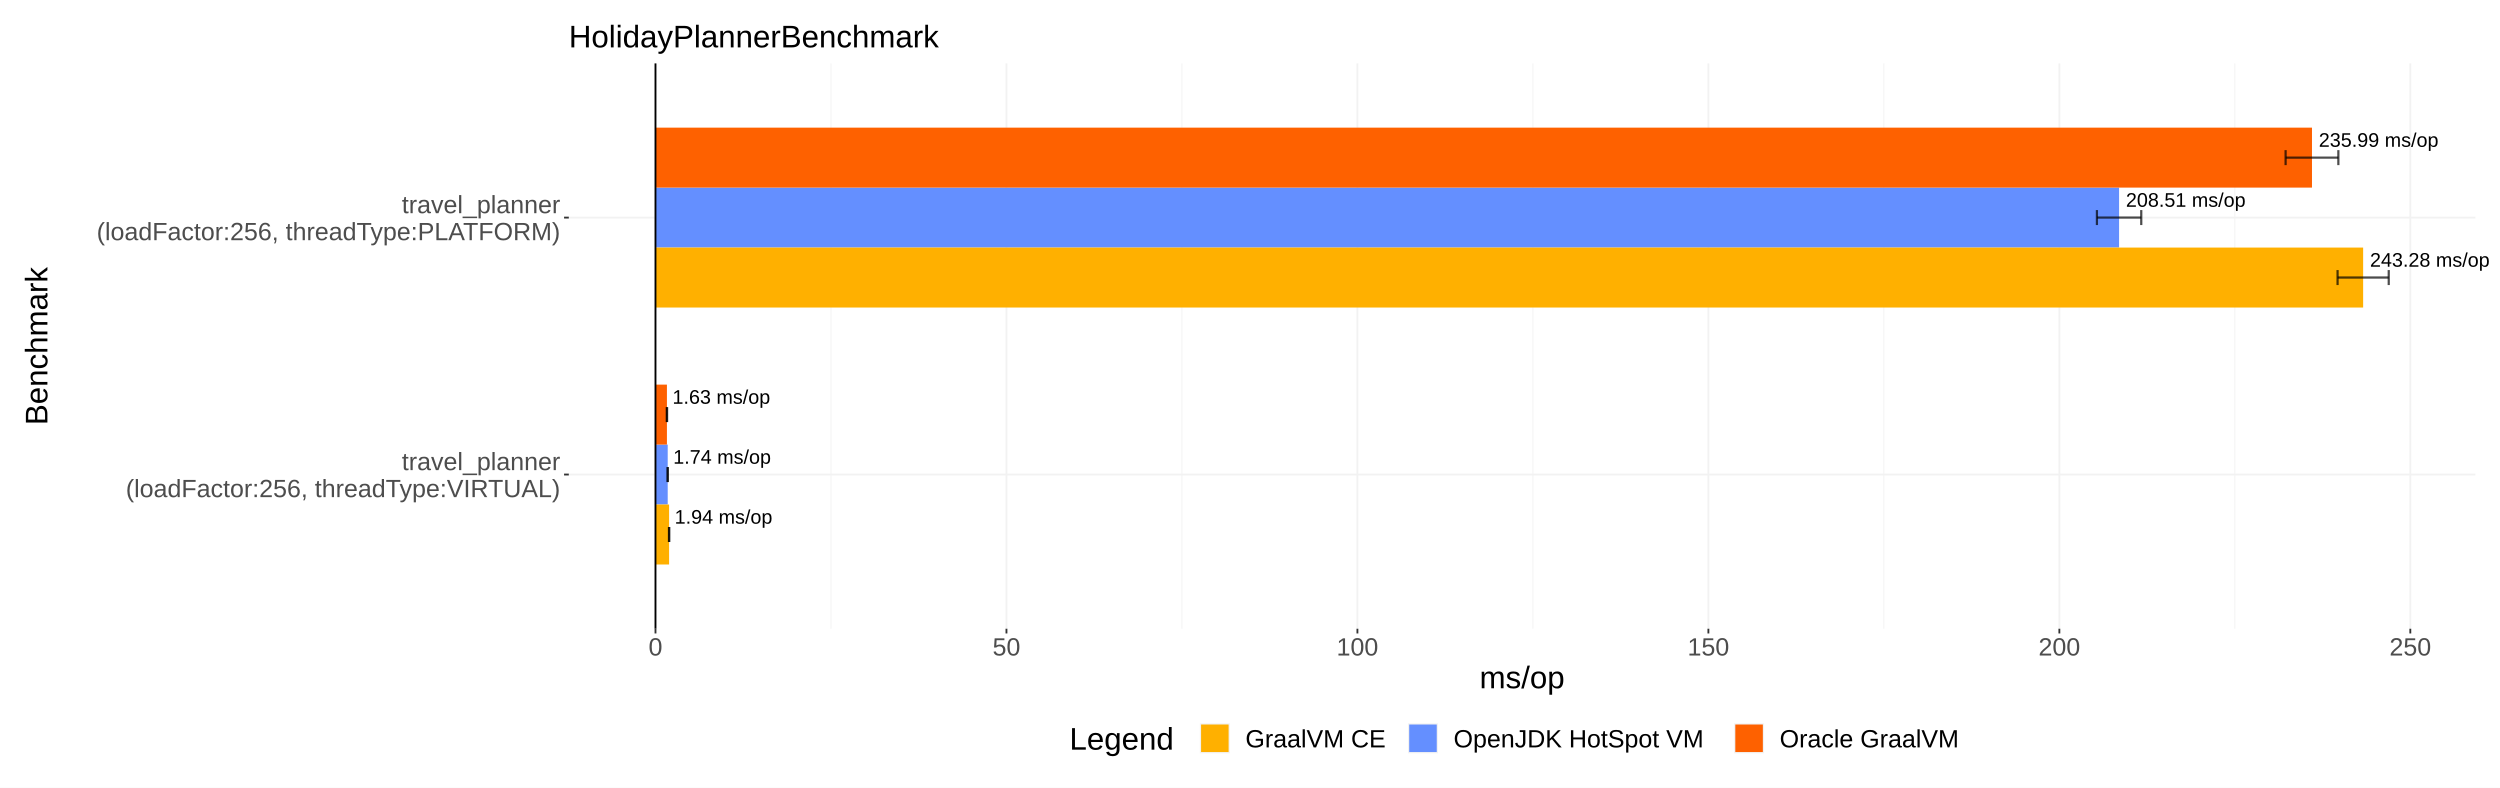
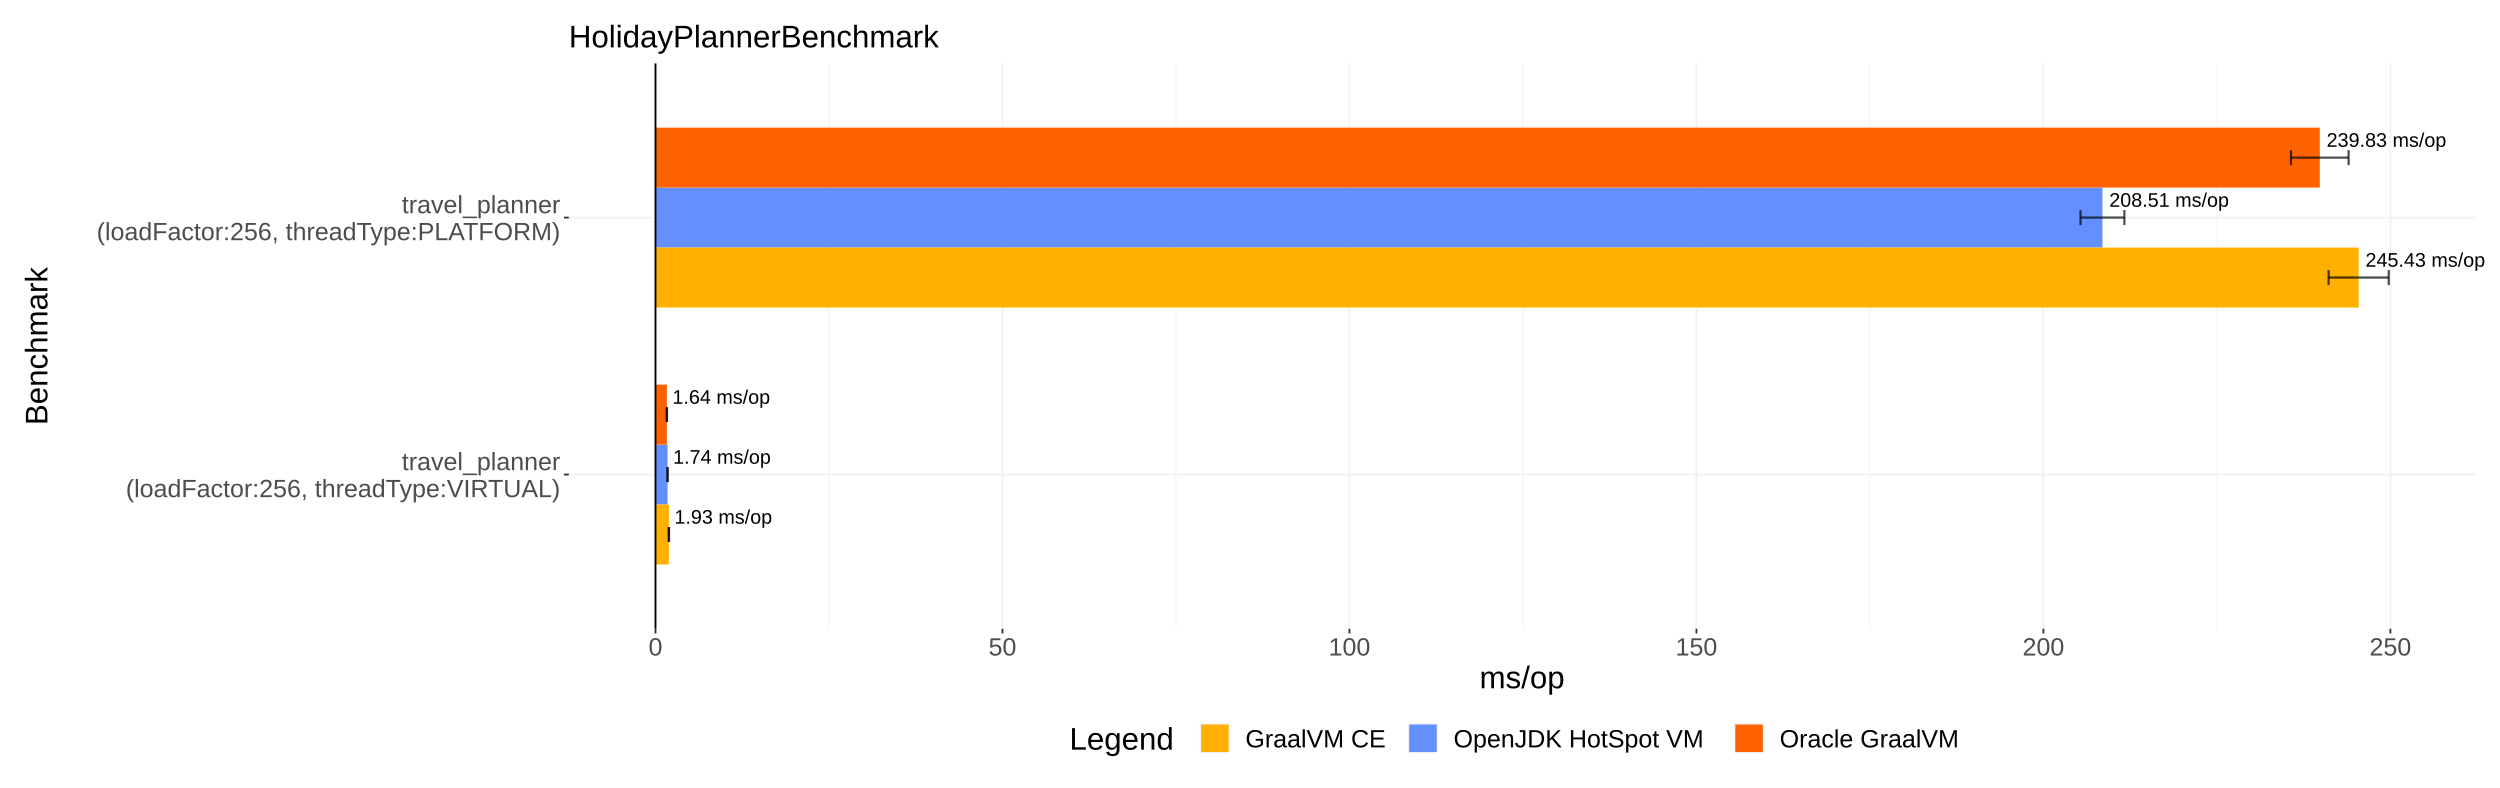
<svg xmlns="http://www.w3.org/2000/svg" class="svglite" width="1440.00pt" height="453.54pt" viewBox="0 0 1440.00 453.54">
  <defs>
    <style type="text/css">
    .svglite line, .svglite polyline, .svglite polygon, .svglite path, .svglite rect, .svglite circle {
      fill: none;
      stroke: #000000;
      stroke-linecap: round;
      stroke-linejoin: round;
      stroke-miterlimit: 10.00;
    }
    .svglite text {
      white-space: pre;
    }
  </style>
  </defs>
  <rect width="100%" height="100%" style="stroke: none; fill: #FFFFFF;" />
  <defs>
    <clipPath id="cpMC4wMHwxNDQwLjAwfDAuMDB8NDUzLjU0">
      <rect x="0.00" y="0.00" width="1440.00" height="453.54" />
    </clipPath>
  </defs>
  <g clip-path="url(#cpMC4wMHwxNDQwLjAwfDAuMDB8NDUzLjU0)">
    <rect x="-0" y="0.00" width="1440.00" height="453.54" style="stroke-width: 1.07; stroke: #FFFFFF; fill: #FFFFFF;" />
    <rect x="327.64" y="36.52" width="1098.18" height="325.62" style="stroke-width: 1.07; stroke: none;" />
-     <polyline points="478.64,362.15 478.64,36.52 " style="stroke-width: 0.53; stroke: #F2F2F2; stroke-linecap: butt;" />
-     <polyline points="680.80,362.15 680.80,36.52 " style="stroke-width: 0.53; stroke: #F2F2F2; stroke-linecap: butt;" />
-     <polyline points="882.95,362.15 882.95,36.52 " style="stroke-width: 0.53; stroke: #F2F2F2; stroke-linecap: butt;" />
-     <polyline points="1085.11,362.15 1085.11,36.52 " style="stroke-width: 0.53; stroke: #F2F2F2; stroke-linecap: butt;" />
-     <polyline points="1287.27,362.15 1287.27,36.52 " style="stroke-width: 0.53; stroke: #F2F2F2; stroke-linecap: butt;" />
+     <polyline points="477.49,362.15 477.49,36.52 " style="stroke-width: 0.53; stroke: #F2F2F2; stroke-linecap: butt;" />
+     <polyline points="677.35,362.15 677.35,36.52 " style="stroke-width: 0.53; stroke: #F2F2F2; stroke-linecap: butt;" />
+     <polyline points="877.21,362.15 877.21,36.52 " style="stroke-width: 0.53; stroke: #F2F2F2; stroke-linecap: butt;" />
+     <polyline points="1077.07,362.15 1077.07,36.52 " style="stroke-width: 0.53; stroke: #F2F2F2; stroke-linecap: butt;" />
+     <polyline points="1276.93,362.15 1276.93,36.52 " style="stroke-width: 0.53; stroke: #F2F2F2; stroke-linecap: butt;" />
    <polyline points="327.64,273.34 1425.83,273.34 " style="stroke-width: 1.07; stroke: #F2F2F2; stroke-linecap: butt;" />
    <polyline points="327.64,125.33 1425.83,125.33 " style="stroke-width: 1.07; stroke: #F2F2F2; stroke-linecap: butt;" />
    <polyline points="377.56,362.15 377.56,36.52 " style="stroke-width: 1.07; stroke: #F2F2F2; stroke-linecap: butt;" />
-     <polyline points="579.72,362.15 579.72,36.52 " style="stroke-width: 1.07; stroke: #F2F2F2; stroke-linecap: butt;" />
-     <polyline points="781.87,362.15 781.87,36.52 " style="stroke-width: 1.07; stroke: #F2F2F2; stroke-linecap: butt;" />
-     <polyline points="984.03,362.15 984.03,36.52 " style="stroke-width: 1.07; stroke: #F2F2F2; stroke-linecap: butt;" />
-     <polyline points="1186.19,362.15 1186.19,36.52 " style="stroke-width: 1.07; stroke: #F2F2F2; stroke-linecap: butt;" />
-     <polyline points="1388.34,362.15 1388.34,36.52 " style="stroke-width: 1.07; stroke: #F2F2F2; stroke-linecap: butt;" />
-     <rect x="377.56" y="256.07" width="7.04" height="34.54" style="stroke-width: 1.07; stroke: none; stroke-linecap: butt; stroke-linejoin: miter; fill: #648FFF;" />
-     <rect x="377.56" y="290.61" width="7.84" height="34.54" style="stroke-width: 1.07; stroke: none; stroke-linecap: butt; stroke-linejoin: miter; fill: #FFB000;" />
-     <rect x="377.56" y="221.54" width="6.59" height="34.54" style="stroke-width: 1.07; stroke: none; stroke-linecap: butt; stroke-linejoin: miter; fill: #FE6100;" />
-     <rect x="377.56" y="108.06" width="843.03" height="34.54" style="stroke-width: 1.07; stroke: none; stroke-linecap: butt; stroke-linejoin: miter; fill: #648FFF;" />
-     <rect x="377.56" y="142.60" width="983.61" height="34.54" style="stroke-width: 1.07; stroke: none; stroke-linecap: butt; stroke-linejoin: miter; fill: #FFB000;" />
-     <rect x="377.56" y="73.52" width="954.14" height="34.54" style="stroke-width: 1.07; stroke: none; stroke-linecap: butt; stroke-linejoin: miter; fill: #FE6100;" />
-     <text x="387.79" y="267.12" style="font-size: 11.38px; font-family: &quot;Liberation Sans&quot;;" textLength="63.96px" lengthAdjust="spacingAndGlyphs">1.74 ms/op</text>
-     <text x="388.60" y="301.65" style="font-size: 11.38px; font-family: &quot;Liberation Sans&quot;;" textLength="63.96px" lengthAdjust="spacingAndGlyphs">1.94 ms/op</text>
-     <text x="387.35" y="232.58" style="font-size: 11.38px; font-family: &quot;Liberation Sans&quot;;" textLength="63.96px" lengthAdjust="spacingAndGlyphs">1.63 ms/op</text>
-     <text x="1224.52" y="119.11" style="font-size: 11.38px; font-family: &quot;Liberation Sans&quot;;" textLength="78.43px" lengthAdjust="spacingAndGlyphs">208.51 ms/op</text>
-     <text x="1365.10" y="153.64" style="font-size: 11.38px; font-family: &quot;Liberation Sans&quot;;" textLength="78.43px" lengthAdjust="spacingAndGlyphs">243.28 ms/op</text>
-     <text x="1335.62" y="84.57" style="font-size: 11.38px; font-family: &quot;Liberation Sans&quot;;" textLength="78.43px" lengthAdjust="spacingAndGlyphs">235.99 ms/op</text>
-     <polyline points="384.62,277.66 384.62,269.02 " style="stroke-width: 1.28; stroke: #000000; stroke-opacity: 0.70; stroke-linecap: butt;" />
-     <polyline points="384.62,273.34 384.57,273.34 " style="stroke-width: 1.28; stroke: #000000; stroke-opacity: 0.70; stroke-linecap: butt;" />
-     <polyline points="384.57,277.66 384.57,269.02 " style="stroke-width: 1.28; stroke: #000000; stroke-opacity: 0.70; stroke-linecap: butt;" />
-     <polyline points="385.48,312.19 385.48,303.56 " style="stroke-width: 1.28; stroke: #000000; stroke-opacity: 0.70; stroke-linecap: butt;" />
-     <polyline points="385.48,307.88 385.33,307.88 " style="stroke-width: 1.28; stroke: #000000; stroke-opacity: 0.70; stroke-linecap: butt;" />
-     <polyline points="385.33,312.19 385.33,303.56 " style="stroke-width: 1.28; stroke: #000000; stroke-opacity: 0.70; stroke-linecap: butt;" />
-     <polyline points="384.25,243.12 384.25,234.49 " style="stroke-width: 1.28; stroke: #000000; stroke-opacity: 0.70; stroke-linecap: butt;" />
-     <polyline points="384.25,238.80 384.05,238.80 " style="stroke-width: 1.28; stroke: #000000; stroke-opacity: 0.70; stroke-linecap: butt;" />
-     <polyline points="384.05,243.12 384.05,234.49 " style="stroke-width: 1.28; stroke: #000000; stroke-opacity: 0.70; stroke-linecap: butt;" />
-     <polyline points="1233.36,129.65 1233.36,121.01 " style="stroke-width: 1.28; stroke: #000000; stroke-opacity: 0.70; stroke-linecap: butt;" />
-     <polyline points="1233.36,125.33 1207.83,125.33 " style="stroke-width: 1.28; stroke: #000000; stroke-opacity: 0.70; stroke-linecap: butt;" />
-     <polyline points="1207.83,129.65 1207.83,121.01 " style="stroke-width: 1.28; stroke: #000000; stroke-opacity: 0.70; stroke-linecap: butt;" />
+     <polyline points="577.42,362.15 577.42,36.52 " style="stroke-width: 1.07; stroke: #F2F2F2; stroke-linecap: butt;" />
+     <polyline points="777.28,362.15 777.28,36.52 " style="stroke-width: 1.07; stroke: #F2F2F2; stroke-linecap: butt;" />
+     <polyline points="977.14,362.15 977.14,36.52 " style="stroke-width: 1.07; stroke: #F2F2F2; stroke-linecap: butt;" />
+     <polyline points="1177.00,362.15 1177.00,36.52 " style="stroke-width: 1.07; stroke: #F2F2F2; stroke-linecap: butt;" />
+     <polyline points="1376.86,362.15 1376.86,36.52 " style="stroke-width: 1.07; stroke: #F2F2F2; stroke-linecap: butt;" />
+     <rect x="377.56" y="256.07" width="6.96" height="34.54" style="stroke-width: 1.07; stroke: none; stroke-linecap: butt; stroke-linejoin: miter; fill: #648FFF;" />
+     <rect x="377.56" y="290.61" width="7.71" height="34.54" style="stroke-width: 1.07; stroke: none; stroke-linecap: butt; stroke-linejoin: miter; fill: #FFB000;" />
+     <rect x="377.56" y="221.54" width="6.56" height="34.54" style="stroke-width: 1.07; stroke: none; stroke-linecap: butt; stroke-linejoin: miter; fill: #FE6100;" />
+     <rect x="377.56" y="108.06" width="833.45" height="34.54" style="stroke-width: 1.07; stroke: none; stroke-linecap: butt; stroke-linejoin: miter; fill: #648FFF;" />
+     <rect x="377.56" y="142.60" width="981.03" height="34.54" style="stroke-width: 1.07; stroke: none; stroke-linecap: butt; stroke-linejoin: miter; fill: #FFB000;" />
+     <rect x="377.56" y="73.52" width="958.64" height="34.54" style="stroke-width: 1.07; stroke: none; stroke-linecap: butt; stroke-linejoin: miter; fill: #FE6100;" />
+     <text x="387.71" y="267.12" style="font-size: 11.38px; font-family: &quot;Liberation Sans&quot;;" textLength="63.96px" lengthAdjust="spacingAndGlyphs">1.74 ms/op</text>
+     <text x="388.47" y="301.65" style="font-size: 11.38px; font-family: &quot;Liberation Sans&quot;;" textLength="63.96px" lengthAdjust="spacingAndGlyphs">1.93 ms/op</text>
+     <text x="387.31" y="232.58" style="font-size: 11.38px; font-family: &quot;Liberation Sans&quot;;" textLength="63.96px" lengthAdjust="spacingAndGlyphs">1.64 ms/op</text>
+     <text x="1214.93" y="119.11" style="font-size: 11.38px; font-family: &quot;Liberation Sans&quot;;" textLength="78.43px" lengthAdjust="spacingAndGlyphs">208.51 ms/op</text>
+     <text x="1362.51" y="153.64" style="font-size: 11.38px; font-family: &quot;Liberation Sans&quot;;" textLength="78.43px" lengthAdjust="spacingAndGlyphs">245.43 ms/op</text>
+     <text x="1340.13" y="84.57" style="font-size: 11.38px; font-family: &quot;Liberation Sans&quot;;" textLength="78.43px" lengthAdjust="spacingAndGlyphs">239.83 ms/op</text>
+     <polyline points="384.54,277.66 384.54,269.02 " style="stroke-width: 1.28; stroke: #000000; stroke-opacity: 0.70; stroke-linecap: butt;" />
+     <polyline points="384.54,273.34 384.49,273.34 " style="stroke-width: 1.28; stroke: #000000; stroke-opacity: 0.70; stroke-linecap: butt;" />
+     <polyline points="384.49,277.66 384.49,269.02 " style="stroke-width: 1.28; stroke: #000000; stroke-opacity: 0.70; stroke-linecap: butt;" />
+     <polyline points="385.38,312.19 385.38,303.56 " style="stroke-width: 1.28; stroke: #000000; stroke-opacity: 0.70; stroke-linecap: butt;" />
+     <polyline points="385.38,307.88 385.17,307.88 " style="stroke-width: 1.28; stroke: #000000; stroke-opacity: 0.70; stroke-linecap: butt;" />
+     <polyline points="385.17,312.19 385.17,303.56 " style="stroke-width: 1.28; stroke: #000000; stroke-opacity: 0.70; stroke-linecap: butt;" />
+     <polyline points="384.20,243.12 384.20,234.49 " style="stroke-width: 1.28; stroke: #000000; stroke-opacity: 0.70; stroke-linecap: butt;" />
+     <polyline points="384.20,238.80 384.03,238.80 " style="stroke-width: 1.28; stroke: #000000; stroke-opacity: 0.70; stroke-linecap: butt;" />
+     <polyline points="384.03,243.12 384.03,234.49 " style="stroke-width: 1.28; stroke: #000000; stroke-opacity: 0.70; stroke-linecap: butt;" />
+     <polyline points="1223.64,129.65 1223.64,121.01 " style="stroke-width: 1.28; stroke: #000000; stroke-opacity: 0.70; stroke-linecap: butt;" />
+     <polyline points="1223.64,125.33 1198.39,125.33 " style="stroke-width: 1.28; stroke: #000000; stroke-opacity: 0.70; stroke-linecap: butt;" />
+     <polyline points="1198.39,129.65 1198.39,121.01 " style="stroke-width: 1.28; stroke: #000000; stroke-opacity: 0.70; stroke-linecap: butt;" />
    <polyline points="1375.91,164.18 1375.91,155.55 " style="stroke-width: 1.28; stroke: #000000; stroke-opacity: 0.70; stroke-linecap: butt;" />
-     <polyline points="1375.91,159.86 1346.44,159.86 " style="stroke-width: 1.28; stroke: #000000; stroke-opacity: 0.70; stroke-linecap: butt;" />
-     <polyline points="1346.44,164.18 1346.44,155.55 " style="stroke-width: 1.28; stroke: #000000; stroke-opacity: 0.70; stroke-linecap: butt;" />
-     <polyline points="1346.89,95.11 1346.89,86.48 " style="stroke-width: 1.28; stroke: #000000; stroke-opacity: 0.70; stroke-linecap: butt;" />
-     <polyline points="1346.89,90.79 1316.51,90.79 " style="stroke-width: 1.28; stroke: #000000; stroke-opacity: 0.70; stroke-linecap: butt;" />
-     <polyline points="1316.51,95.11 1316.51,86.48 " style="stroke-width: 1.28; stroke: #000000; stroke-opacity: 0.70; stroke-linecap: butt;" />
+     <polyline points="1375.91,159.86 1341.27,159.86 " style="stroke-width: 1.28; stroke: #000000; stroke-opacity: 0.70; stroke-linecap: butt;" />
+     <polyline points="1341.27,164.18 1341.27,155.55 " style="stroke-width: 1.28; stroke: #000000; stroke-opacity: 0.70; stroke-linecap: butt;" />
+     <polyline points="1352.80,95.11 1352.80,86.48 " style="stroke-width: 1.28; stroke: #000000; stroke-opacity: 0.70; stroke-linecap: butt;" />
+     <polyline points="1352.80,90.79 1319.60,90.79 " style="stroke-width: 1.28; stroke: #000000; stroke-opacity: 0.70; stroke-linecap: butt;" />
+     <polyline points="1319.60,95.11 1319.60,86.48 " style="stroke-width: 1.28; stroke: #000000; stroke-opacity: 0.70; stroke-linecap: butt;" />
    <line x1="377.56" y1="362.15" x2="377.56" y2="36.52" style="stroke-width: 1.07; stroke-linecap: butt;" />
    <text x="322.71" y="270.81" text-anchor="end" style="font-size: 14.40px;fill: #4D4D4D; font-family: &quot;Liberation Sans&quot;;" textLength="103.92px" lengthAdjust="spacingAndGlyphs">travel_planner</text>
    <text x="322.71" y="286.36" text-anchor="end" style="font-size: 14.40px;fill: #4D4D4D; font-family: &quot;Liberation Sans&quot;;" textLength="272.59px" lengthAdjust="spacingAndGlyphs">(loadFactor:256, threadType:VIRTUAL)</text>
    <text x="322.71" y="122.80" text-anchor="end" style="font-size: 14.40px;fill: #4D4D4D; font-family: &quot;Liberation Sans&quot;;" textLength="103.92px" lengthAdjust="spacingAndGlyphs">travel_planner</text>
    <text x="322.71" y="138.35" text-anchor="end" style="font-size: 14.40px;fill: #4D4D4D; font-family: &quot;Liberation Sans&quot;;" textLength="288.93px" lengthAdjust="spacingAndGlyphs">(loadFactor:256, threadType:PLATFORM)</text>
    <polyline points="324.90,273.34 327.64,273.34 " style="stroke-width: 1.07; stroke: #333333; stroke-linecap: butt;" />
    <polyline points="324.90,125.33 327.64,125.33 " style="stroke-width: 1.07; stroke: #333333; stroke-linecap: butt;" />
    <polyline points="377.56,364.89 377.56,362.15 " style="stroke-width: 1.07; stroke: #333333; stroke-linecap: butt;" />
-     <polyline points="579.72,364.89 579.72,362.15 " style="stroke-width: 1.07; stroke: #333333; stroke-linecap: butt;" />
-     <polyline points="781.87,364.89 781.87,362.15 " style="stroke-width: 1.07; stroke: #333333; stroke-linecap: butt;" />
-     <polyline points="984.03,364.89 984.03,362.15 " style="stroke-width: 1.07; stroke: #333333; stroke-linecap: butt;" />
-     <polyline points="1186.19,364.89 1186.19,362.15 " style="stroke-width: 1.07; stroke: #333333; stroke-linecap: butt;" />
-     <polyline points="1388.34,364.89 1388.34,362.15 " style="stroke-width: 1.07; stroke: #333333; stroke-linecap: butt;" />
+     <polyline points="577.42,364.89 577.42,362.15 " style="stroke-width: 1.07; stroke: #333333; stroke-linecap: butt;" />
+     <polyline points="777.28,364.89 777.28,362.15 " style="stroke-width: 1.07; stroke: #333333; stroke-linecap: butt;" />
+     <polyline points="977.14,364.89 977.14,362.15 " style="stroke-width: 1.07; stroke: #333333; stroke-linecap: butt;" />
+     <polyline points="1177.00,364.89 1177.00,362.15 " style="stroke-width: 1.07; stroke: #333333; stroke-linecap: butt;" />
+     <polyline points="1376.86,364.89 1376.86,362.15 " style="stroke-width: 1.07; stroke: #333333; stroke-linecap: butt;" />
    <text x="377.56" y="377.57" text-anchor="middle" style="font-size: 14.40px;fill: #4D4D4D; font-family: &quot;Liberation Sans&quot;;" textLength="9.16px" lengthAdjust="spacingAndGlyphs">0</text>
-     <text x="579.72" y="377.57" text-anchor="middle" style="font-size: 14.40px;fill: #4D4D4D; font-family: &quot;Liberation Sans&quot;;" textLength="18.32px" lengthAdjust="spacingAndGlyphs">50</text>
-     <text x="781.87" y="377.57" text-anchor="middle" style="font-size: 14.40px;fill: #4D4D4D; font-family: &quot;Liberation Sans&quot;;" textLength="27.48px" lengthAdjust="spacingAndGlyphs">100</text>
-     <text x="984.03" y="377.57" text-anchor="middle" style="font-size: 14.40px;fill: #4D4D4D; font-family: &quot;Liberation Sans&quot;;" textLength="27.48px" lengthAdjust="spacingAndGlyphs">150</text>
-     <text x="1186.19" y="377.57" text-anchor="middle" style="font-size: 14.40px;fill: #4D4D4D; font-family: &quot;Liberation Sans&quot;;" textLength="27.48px" lengthAdjust="spacingAndGlyphs">200</text>
-     <text x="1388.34" y="377.57" text-anchor="middle" style="font-size: 14.40px;fill: #4D4D4D; font-family: &quot;Liberation Sans&quot;;" textLength="27.48px" lengthAdjust="spacingAndGlyphs">250</text>
+     <text x="577.42" y="377.57" text-anchor="middle" style="font-size: 14.40px;fill: #4D4D4D; font-family: &quot;Liberation Sans&quot;;" textLength="18.32px" lengthAdjust="spacingAndGlyphs">50</text>
+     <text x="777.28" y="377.57" text-anchor="middle" style="font-size: 14.40px;fill: #4D4D4D; font-family: &quot;Liberation Sans&quot;;" textLength="27.48px" lengthAdjust="spacingAndGlyphs">100</text>
+     <text x="977.14" y="377.57" text-anchor="middle" style="font-size: 14.40px;fill: #4D4D4D; font-family: &quot;Liberation Sans&quot;;" textLength="27.48px" lengthAdjust="spacingAndGlyphs">150</text>
+     <text x="1177.00" y="377.57" text-anchor="middle" style="font-size: 14.40px;fill: #4D4D4D; font-family: &quot;Liberation Sans&quot;;" textLength="27.48px" lengthAdjust="spacingAndGlyphs">200</text>
+     <text x="1376.86" y="377.57" text-anchor="middle" style="font-size: 14.40px;fill: #4D4D4D; font-family: &quot;Liberation Sans&quot;;" textLength="27.48px" lengthAdjust="spacingAndGlyphs">250</text>
    <text x="876.73" y="396.43" text-anchor="middle" style="font-size: 18.00px; font-family: &quot;Liberation Sans&quot;;" textLength="55.41px" lengthAdjust="spacingAndGlyphs">ms/op</text>
    <text transform="translate(27.30,199.33) rotate(-90)" text-anchor="middle" style="font-size: 18.00px; font-family: &quot;Liberation Sans&quot;;" textLength="102.52px" lengthAdjust="spacingAndGlyphs">Benchmark</text>
    <rect x="610.54" y="411.13" width="532.38" height="28.24" style="stroke-width: 1.07; stroke: none; fill: #FFFFFF;" />
    <text x="616.02" y="431.81" style="font-size: 18.00px; font-family: &quot;Liberation Sans&quot;;" textLength="66.12px" lengthAdjust="spacingAndGlyphs">Legend</text>
    <rect x="691.11" y="416.61" width="17.28" height="17.28" style="stroke-width: 1.07; stroke: none; fill: #F2F2F2;" />
    <rect x="691.82" y="417.32" width="15.86" height="15.86" style="stroke-width: 1.07; stroke: none; stroke-linecap: butt; stroke-linejoin: miter; fill: #FFB000;" />
    <rect x="811.01" y="416.61" width="17.28" height="17.28" style="stroke-width: 1.07; stroke: none; fill: #F2F2F2;" />
    <rect x="811.71" y="417.32" width="15.86" height="15.86" style="stroke-width: 1.07; stroke: none; stroke-linecap: butt; stroke-linejoin: miter; fill: #648FFF;" />
    <rect x="998.83" y="416.61" width="17.28" height="17.28" style="stroke-width: 1.07; stroke: none; fill: #F2F2F2;" />
    <rect x="999.54" y="417.32" width="15.86" height="15.86" style="stroke-width: 1.07; stroke: none; stroke-linecap: butt; stroke-linejoin: miter; fill: #FE6100;" />
    <text x="717.35" y="430.50" style="font-size: 14.40px; font-family: &quot;Liberation Sans&quot;;" textLength="84.69px" lengthAdjust="spacingAndGlyphs">GraalVM CE</text>
    <text x="837.25" y="430.50" style="font-size: 14.40px; font-family: &quot;Liberation Sans&quot;;" textLength="152.61px" lengthAdjust="spacingAndGlyphs">OpenJDK HotSpot VM</text>
    <text x="1025.08" y="430.50" style="font-size: 14.40px; font-family: &quot;Liberation Sans&quot;;" textLength="112.37px" lengthAdjust="spacingAndGlyphs">Oracle GraalVM</text>
    <text x="327.64" y="27.30" style="font-size: 18.00px; font-family: &quot;Liberation Sans&quot;;" textLength="238.37px" lengthAdjust="spacingAndGlyphs">HolidayPlannerBenchmark</text>
  </g>
</svg>
